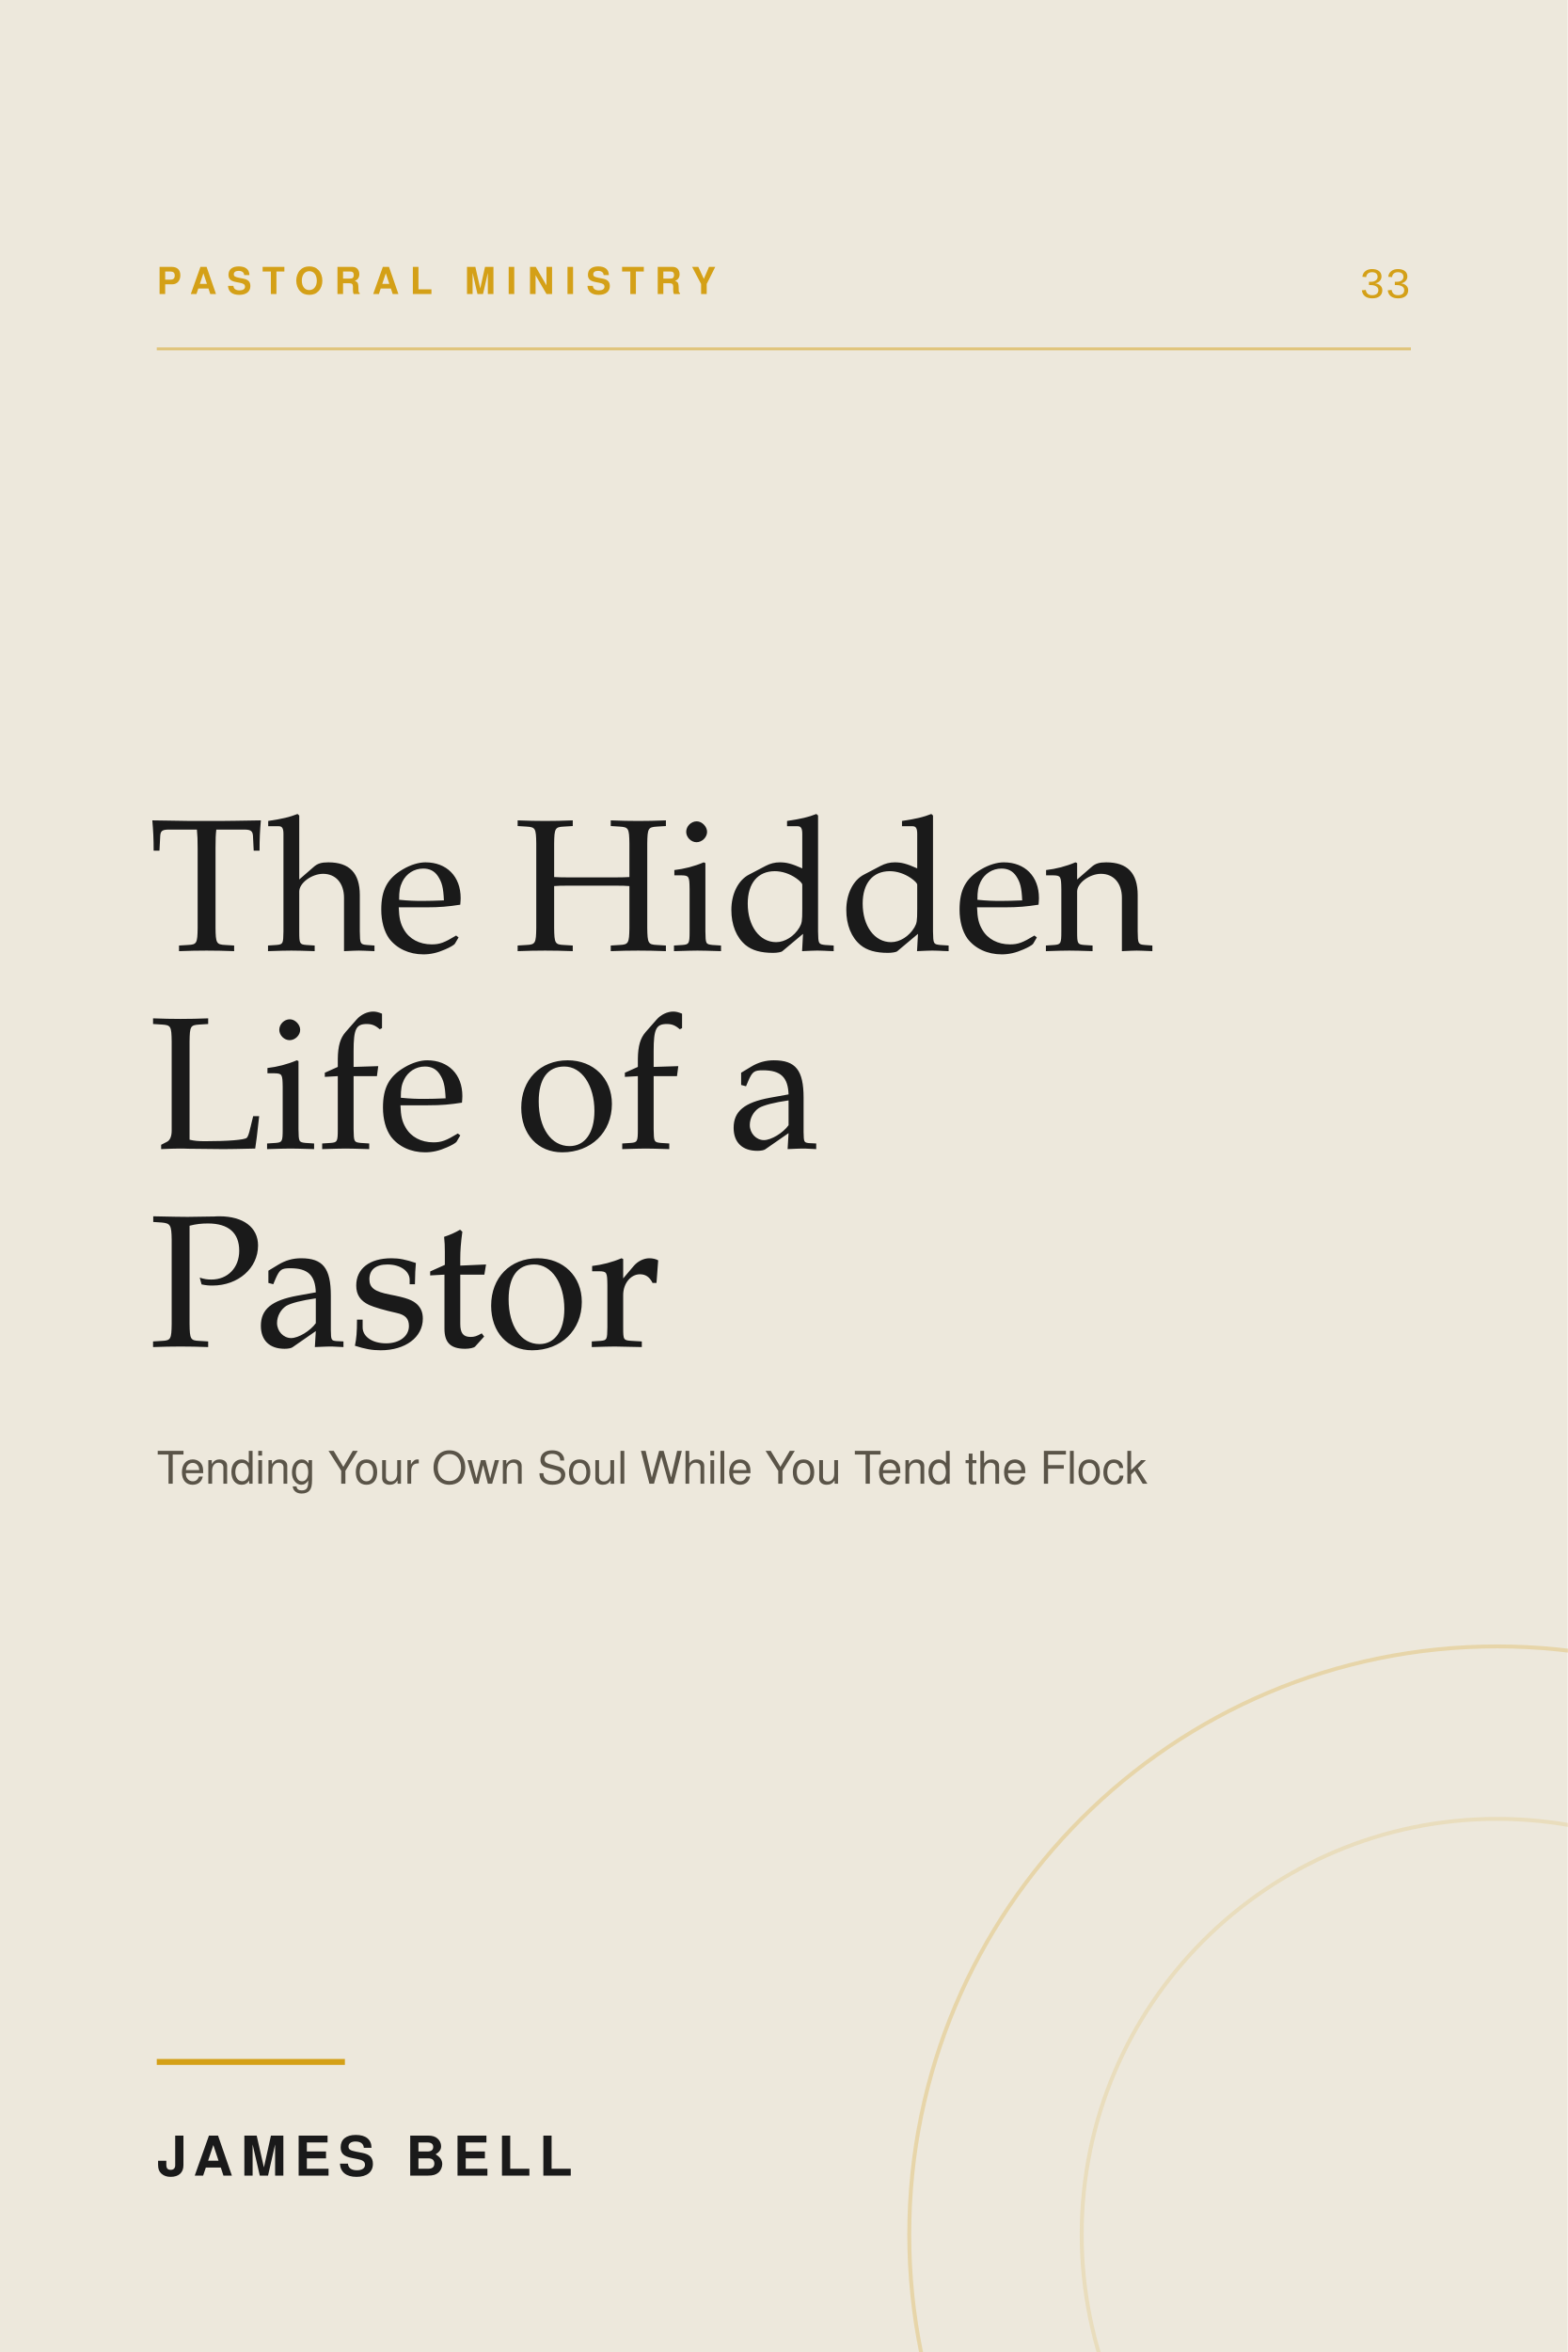
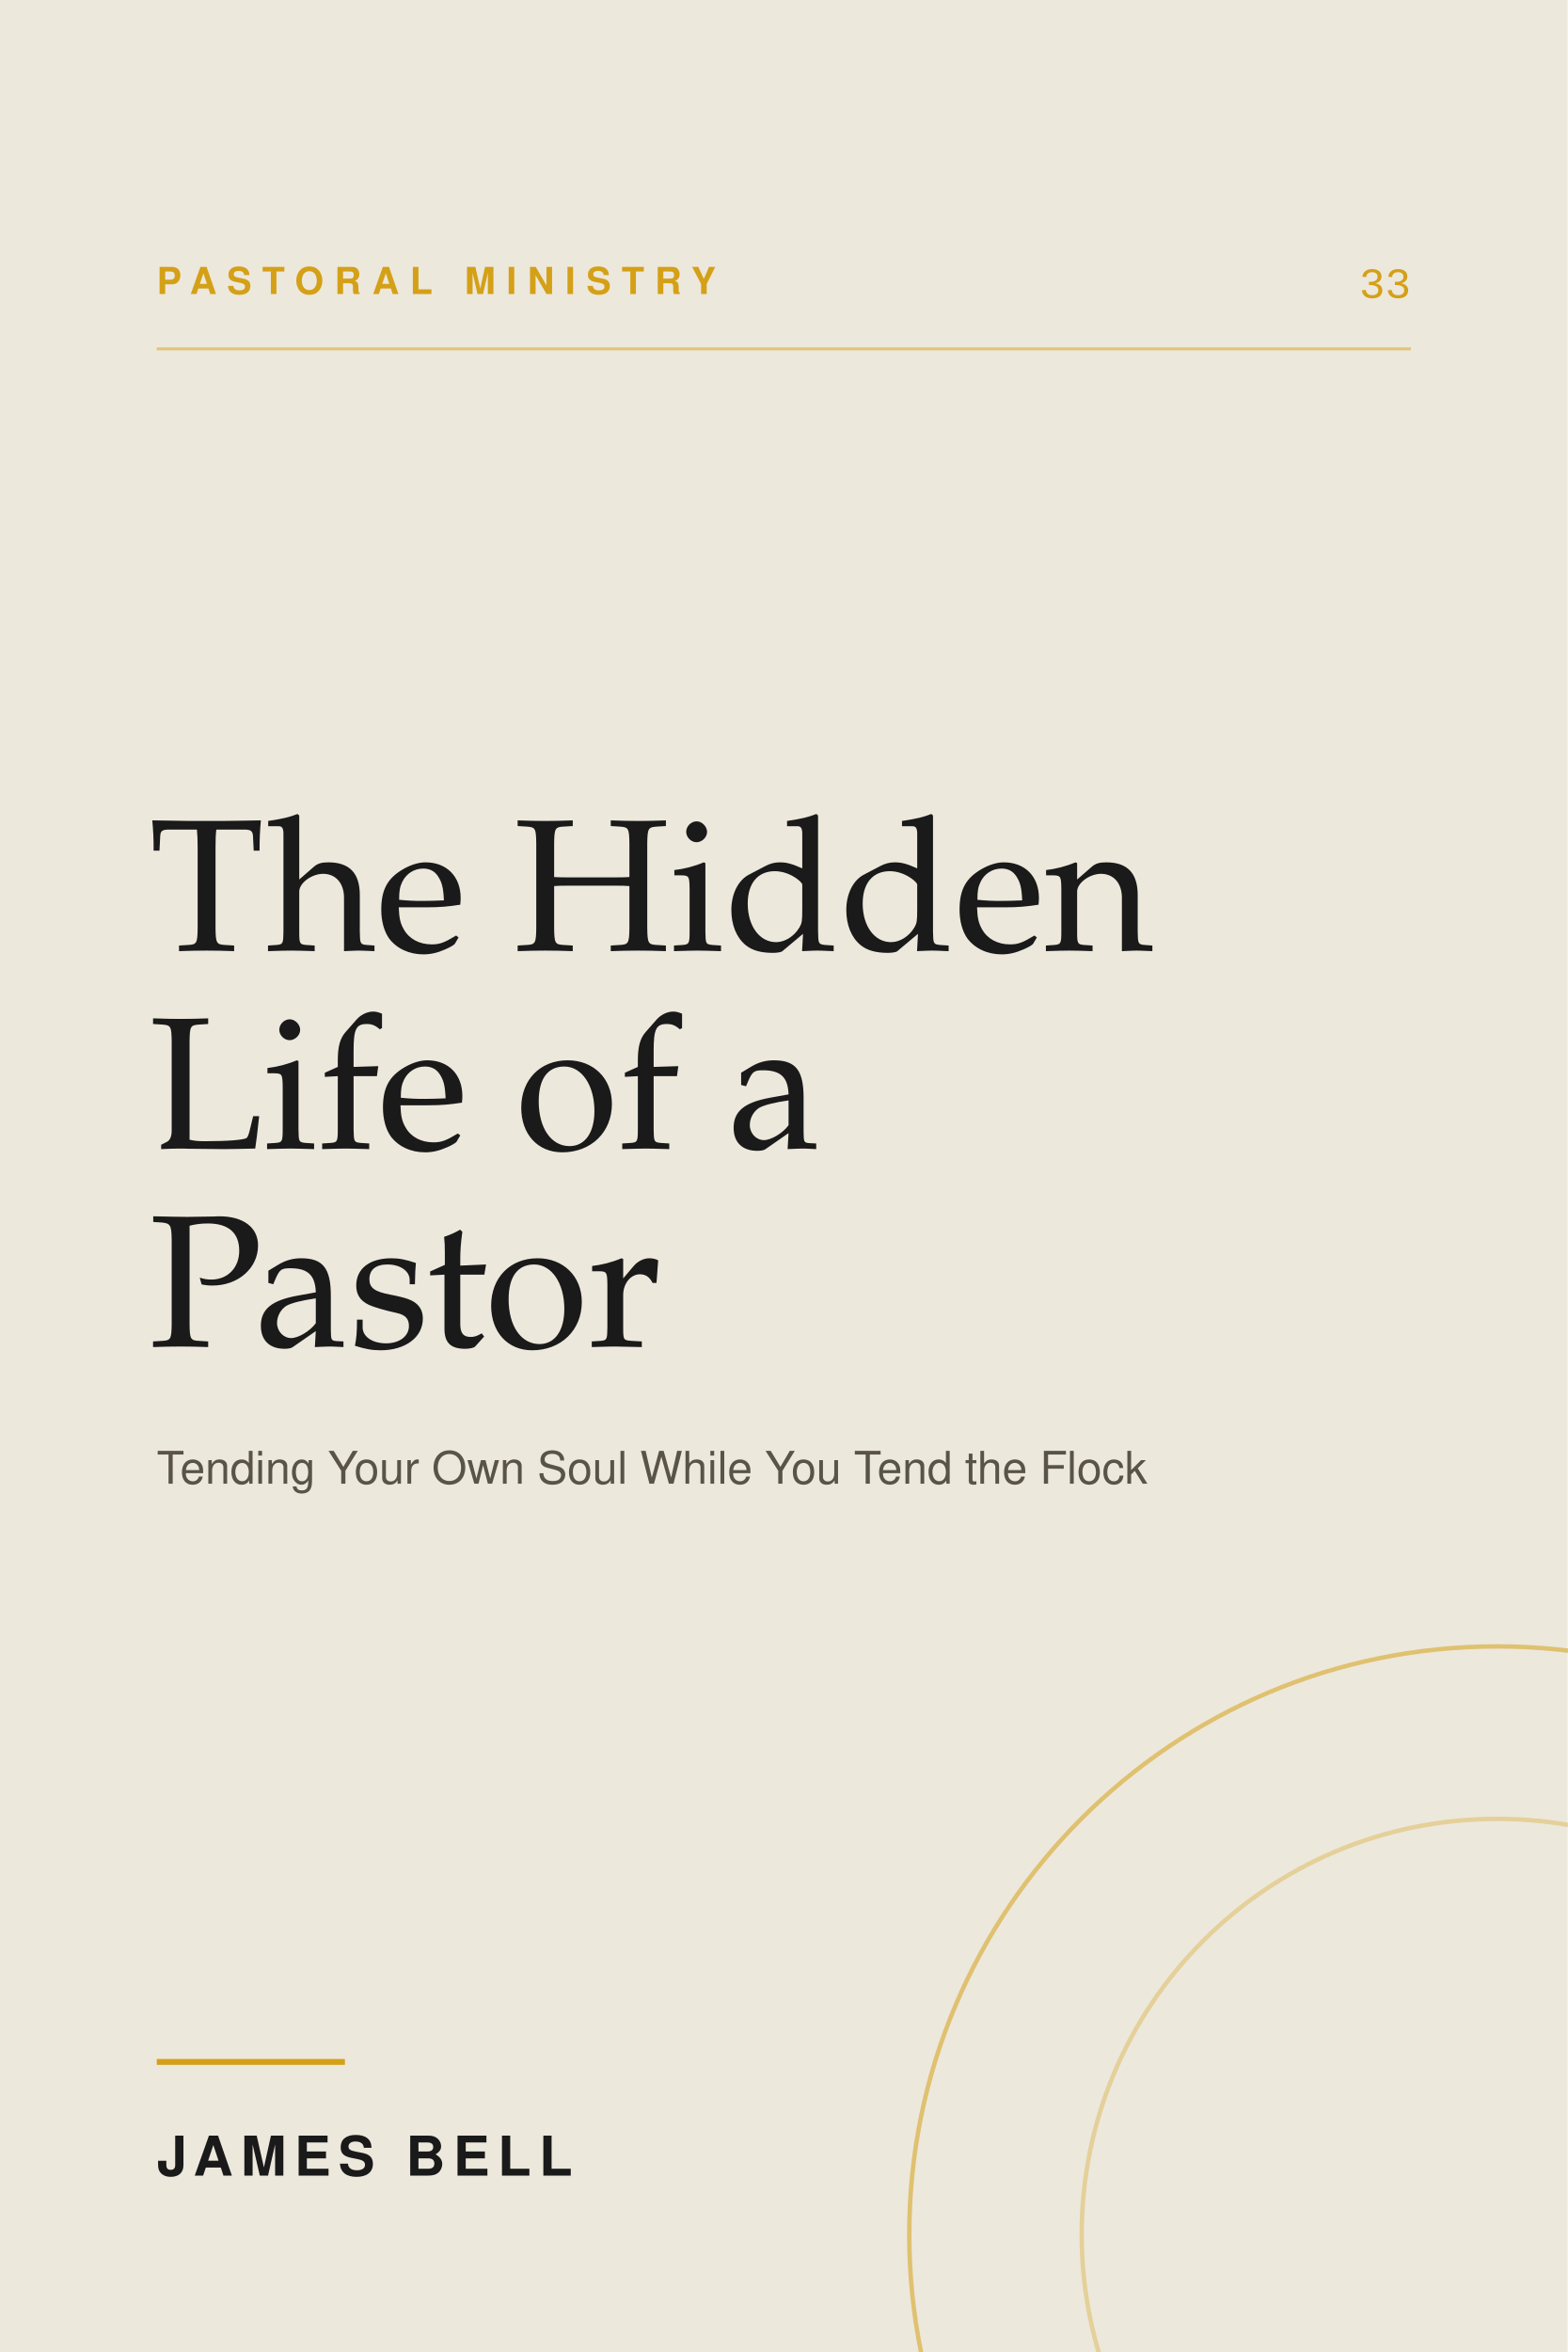
<svg xmlns="http://www.w3.org/2000/svg" width="800" height="1200" viewBox="0 0 800 1200" role="img" aria-label="The Hidden Life of a Pastor by James Bell">
  <rect width="800" height="1200" fill="#EDE8DC" />
-   <circle cx="764" cy="1140" r="300" fill="none" stroke="#D4A017" stroke-width="2" opacity="0.26" />
-   <circle cx="764" cy="1140" r="212" fill="none" stroke="#D4A017" stroke-width="2" opacity="0.16" />
+   <circle cx="764" cy="1140" r="300" fill="none" stroke="#D4A017" stroke-width="2.25" opacity="0.55" />
+   <circle cx="764" cy="1140" r="212" fill="none" stroke="#D4A017" stroke-width="2.25" opacity="0.34" />
  <text x="80" y="150" font-family="Helvetica, Arial, sans-serif" font-size="19" letter-spacing="5.5" font-weight="700" fill="#D4A017">PASTORAL MINISTRY</text>
  <text x="720" y="152" text-anchor="end" font-family="'JetBrains Mono', 'Courier New', monospace" font-size="22" fill="#D4A017">33</text>
  <line x1="80" y1="178" x2="720" y2="178" stroke="#D4A017" stroke-width="1.5" opacity="0.5" />
  <text x="76" y="485" font-family="Palatino, 'Palatino Linotype', Georgia, serif" font-size="96" fill="#1A1A1A">The Hidden</text>
  <text x="76" y="586" font-family="Palatino, 'Palatino Linotype', Georgia, serif" font-size="96" fill="#1A1A1A">Life of a</text>
  <text x="76" y="687" font-family="Palatino, 'Palatino Linotype', Georgia, serif" font-size="96" fill="#1A1A1A">Pastor</text>
  <text x="80" y="757" font-family="Helvetica, Arial, sans-serif" font-size="23" fill="#5A5448">Tending Your Own Soul While You Tend the Flock</text>
  <line x1="80" y1="1052" x2="176" y2="1052" stroke="#D4A017" stroke-width="3" />
  <text x="80" y="1110" font-family="Helvetica, Arial, sans-serif" font-size="28" letter-spacing="4" font-weight="700" fill="#1A1A1A">JAMES BELL</text>
</svg>
